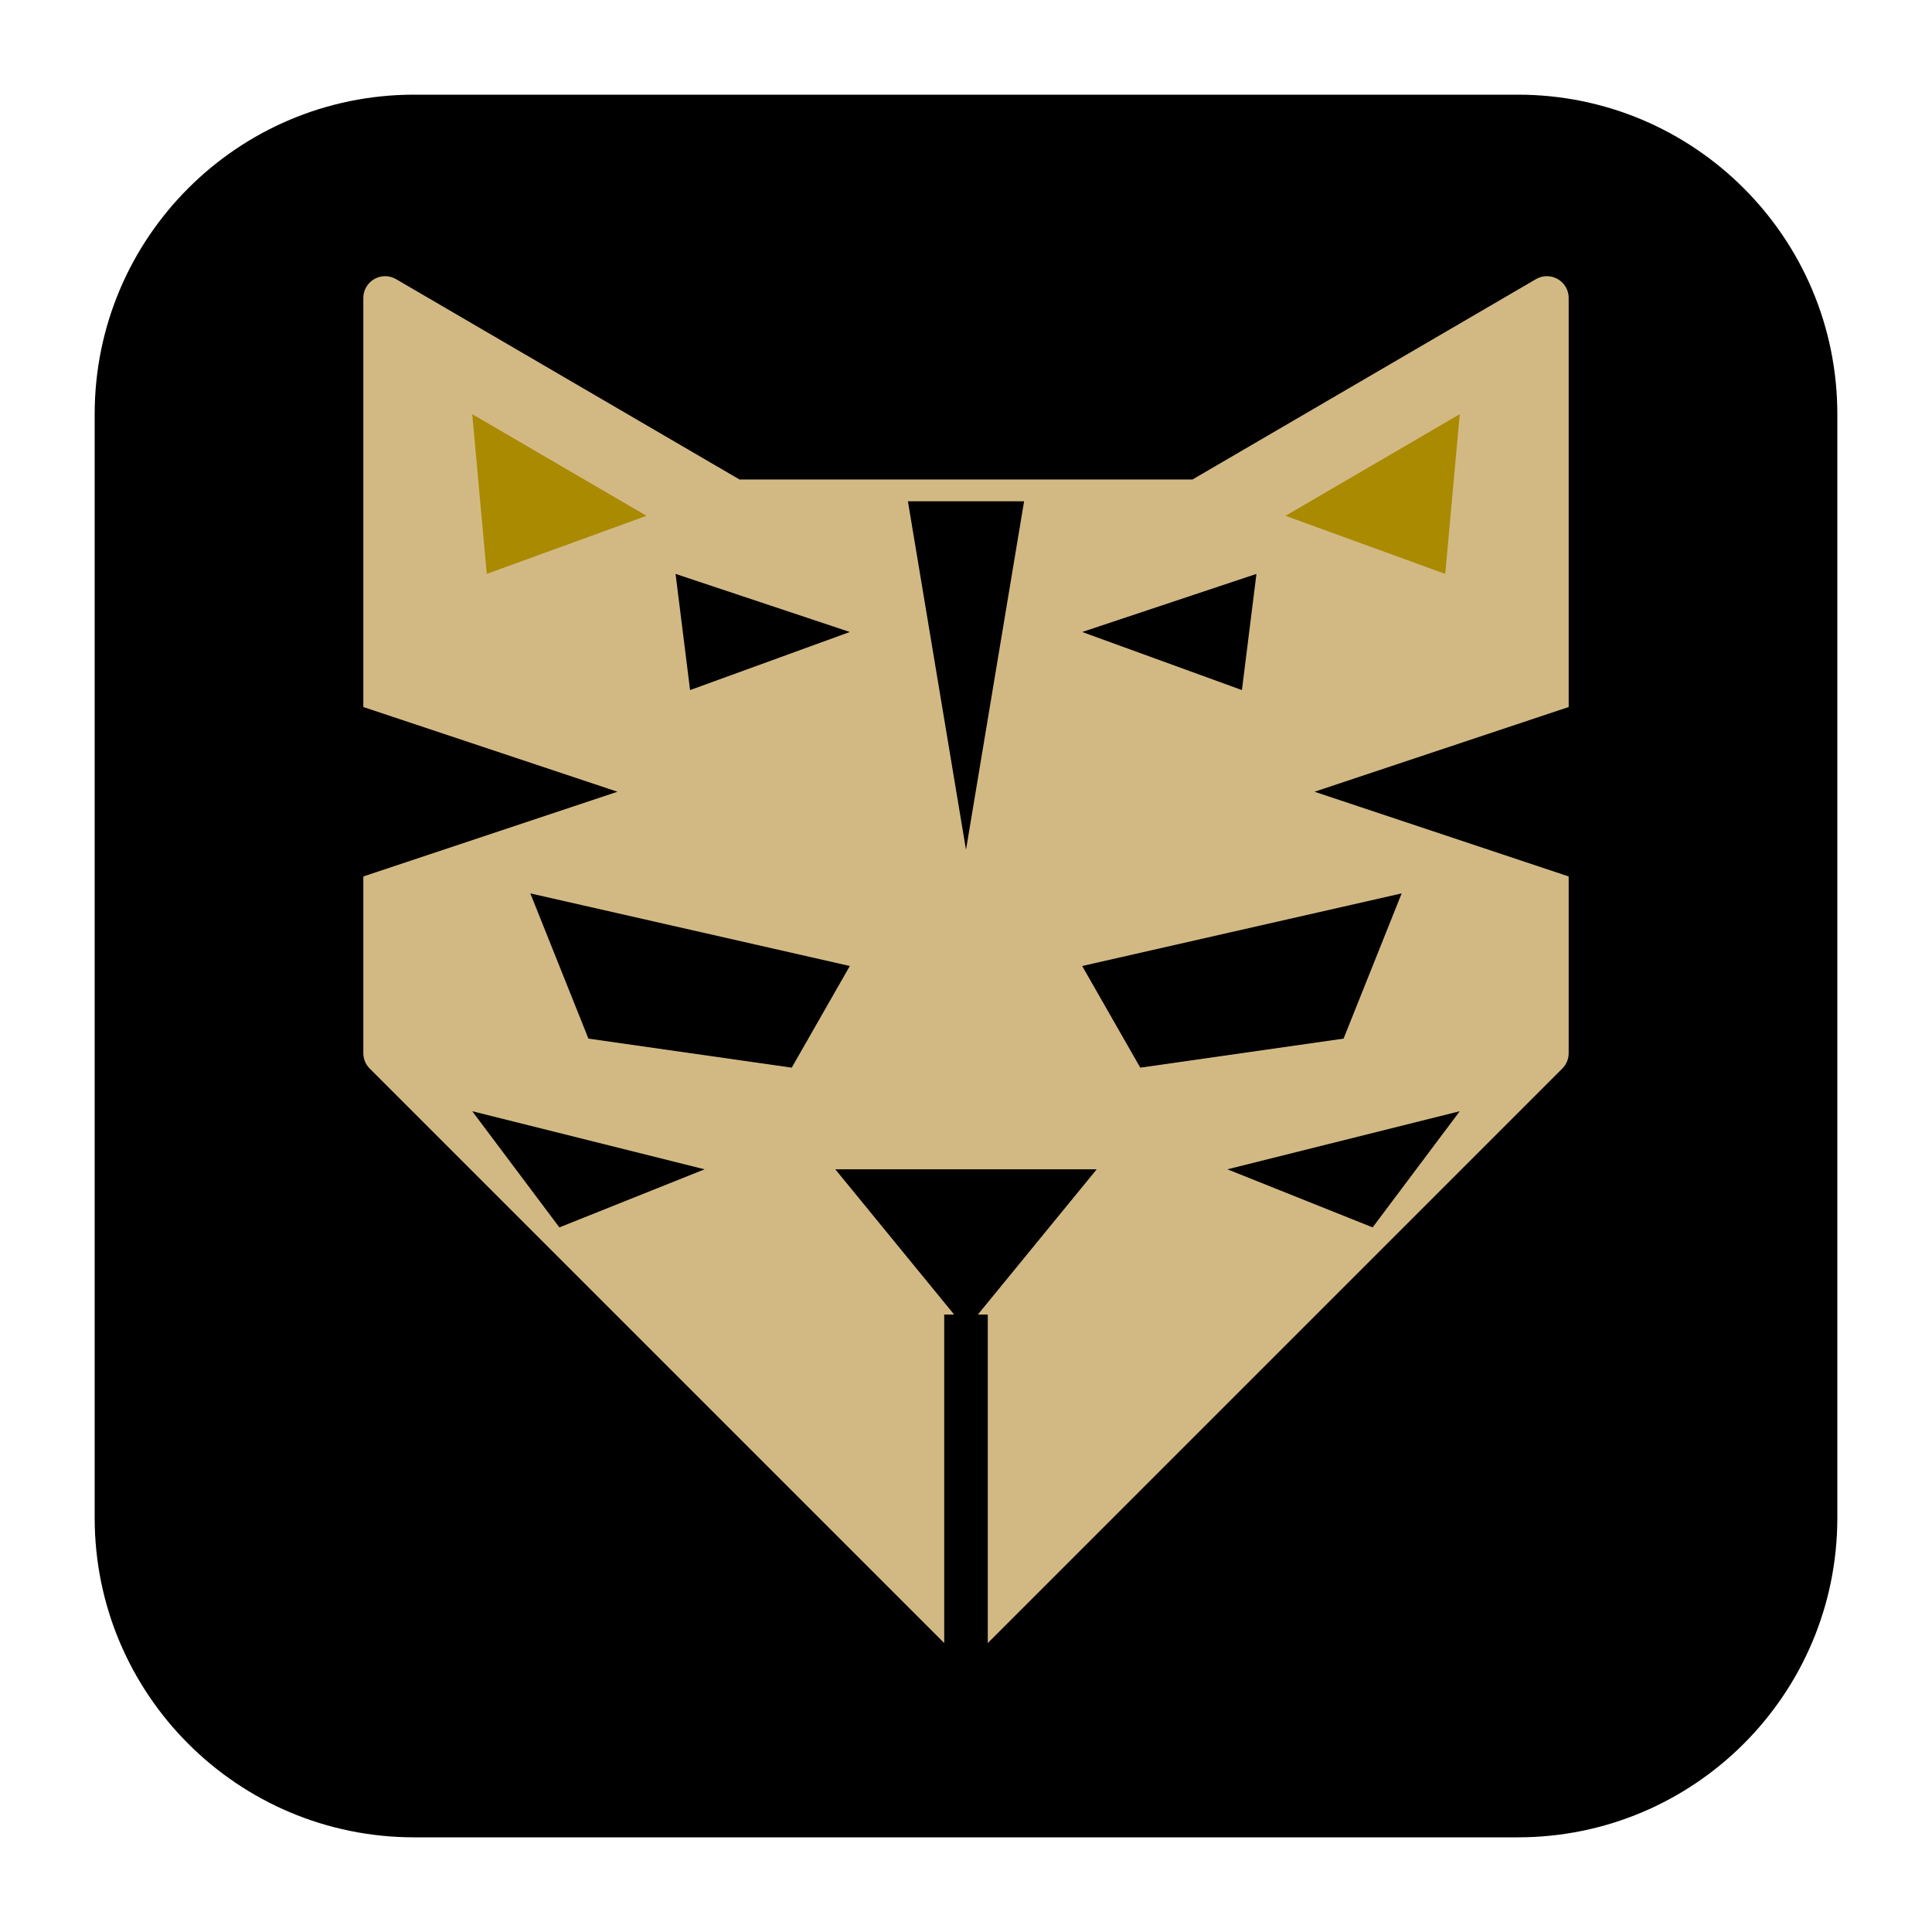
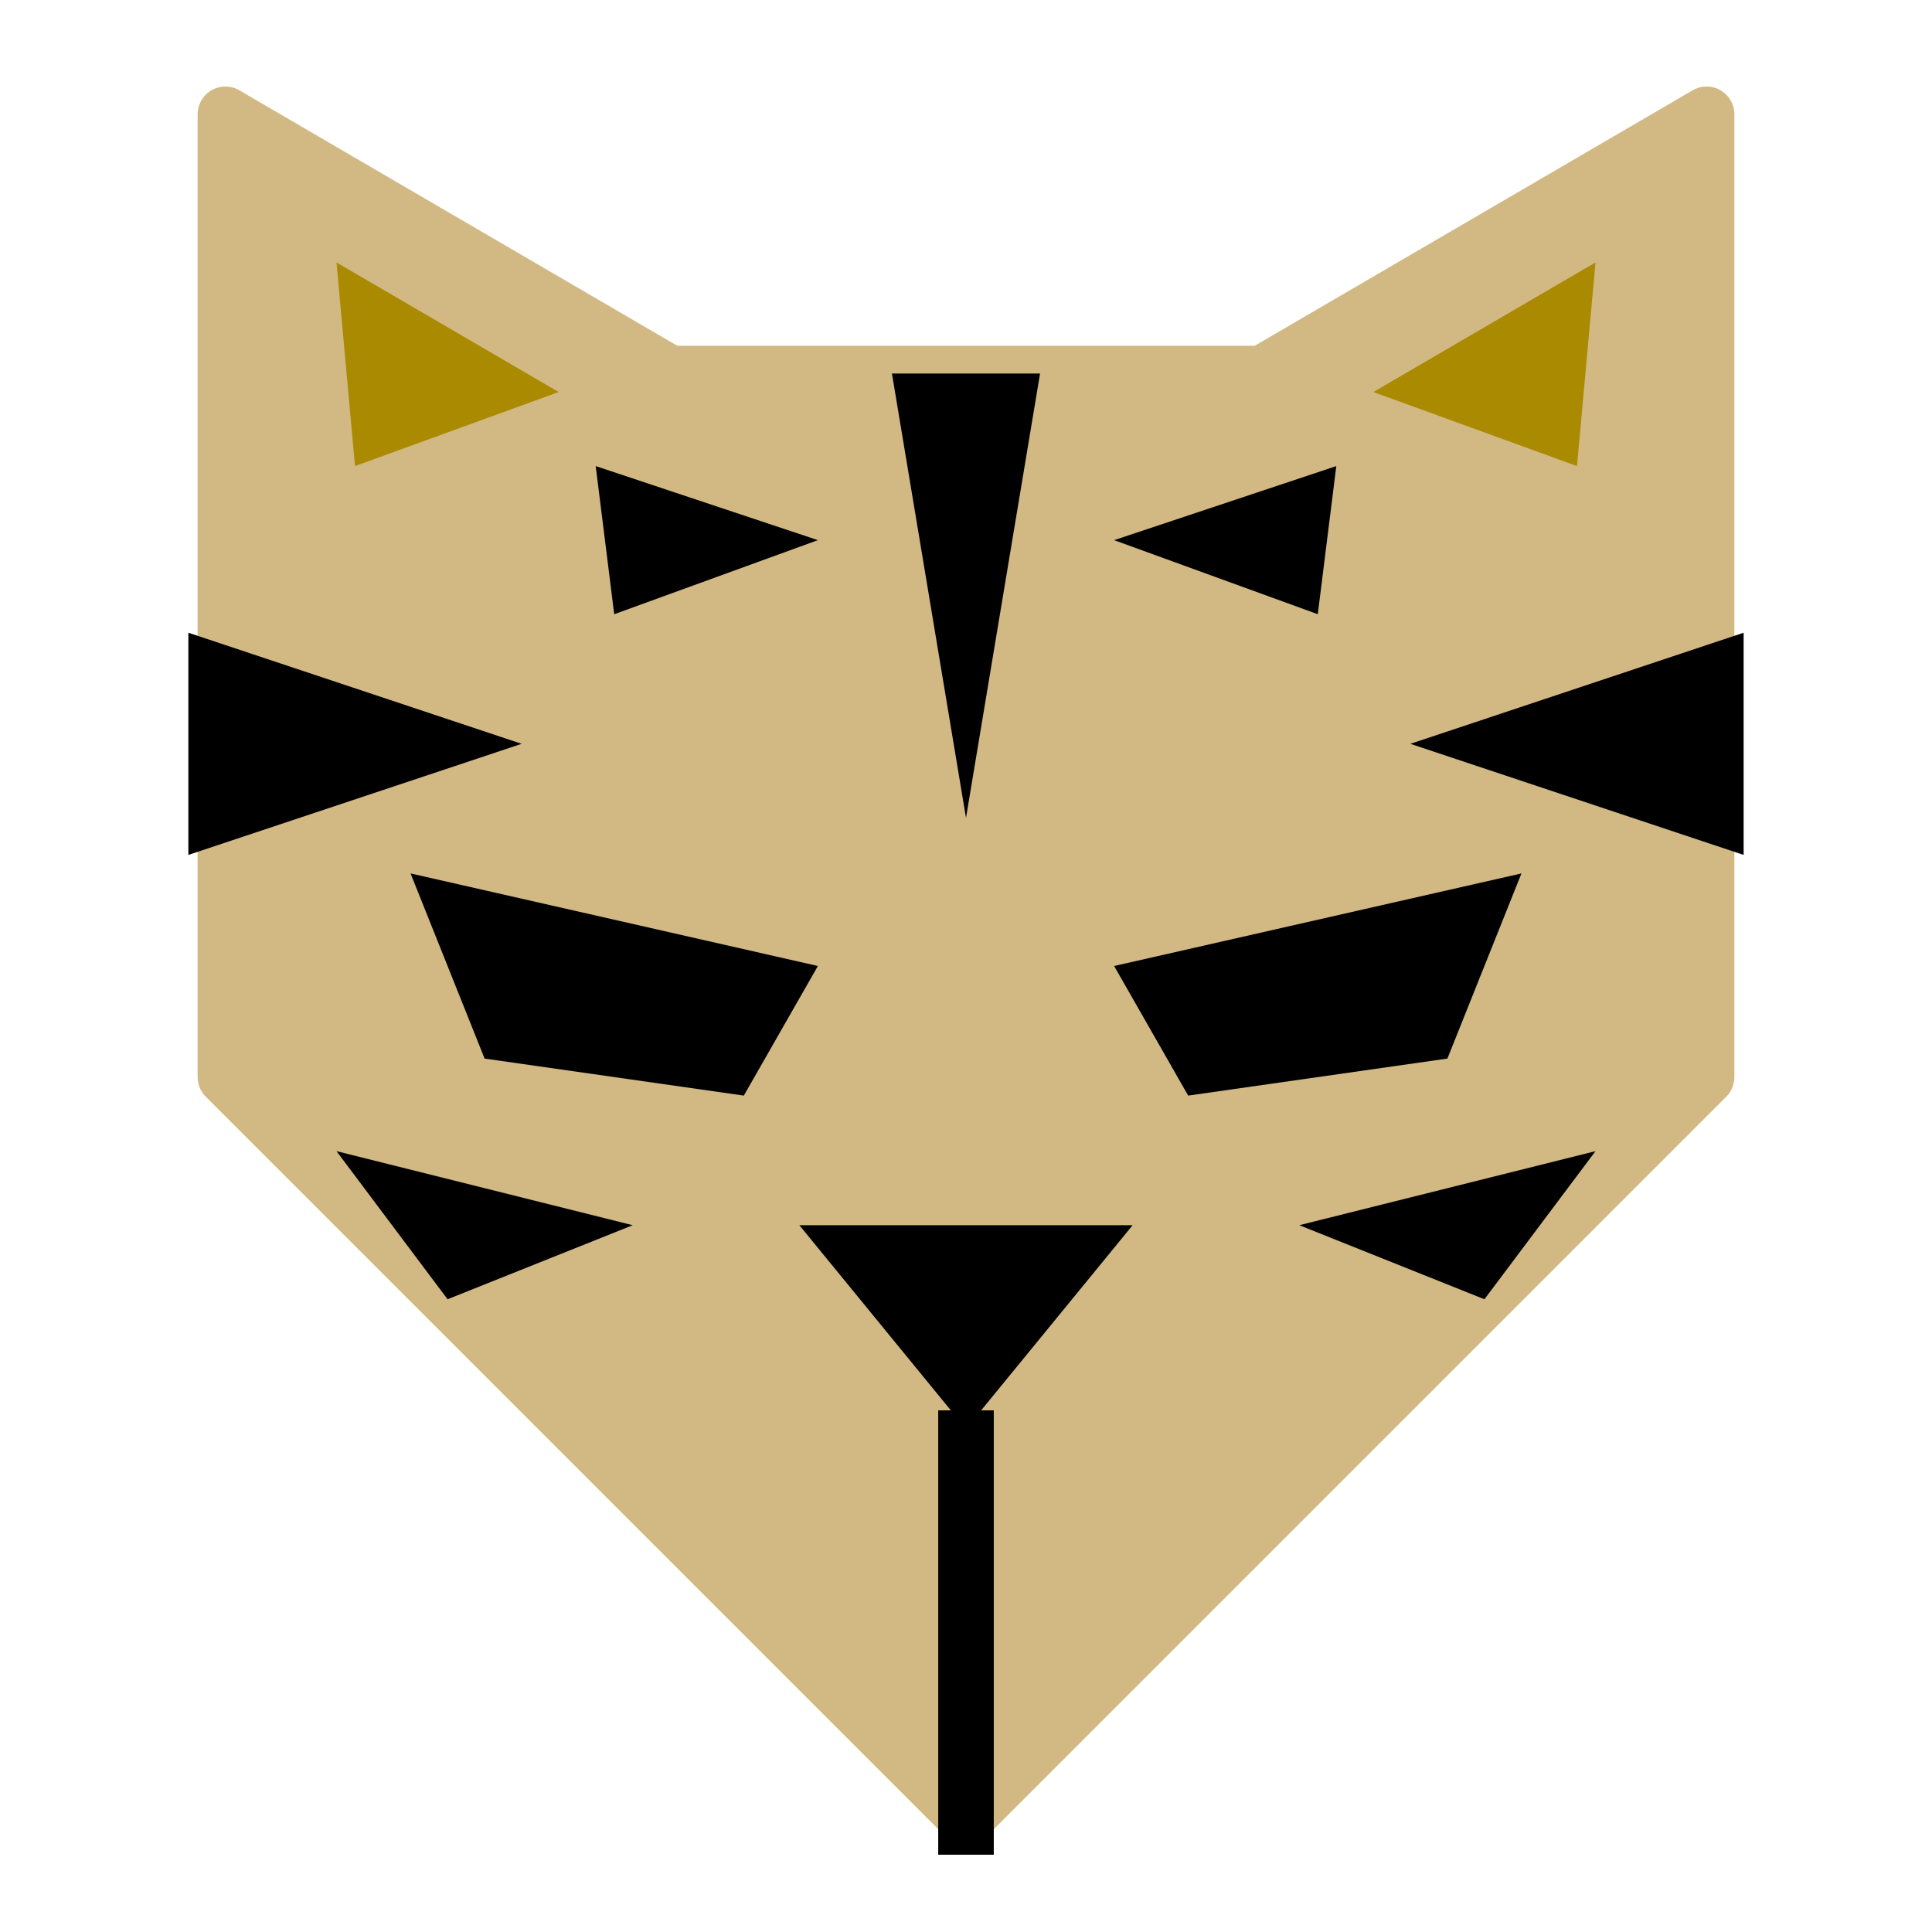
<svg xmlns="http://www.w3.org/2000/svg" viewBox="0 0 120 120">
-   <g transform="translate(60 60) scale(0.902) translate(-60.0 -60.0)">
-     <rect x="0" y="0" width="120" height="120" rx="22" fill="#000000" />
+   <g transform="translate(60 60) scale(1.150) translate(-60.0 -60.0)">
    <polygon points="20,14 44,28 76,28 100,14 100,66 60,106 20,66" fill="#D2B984" stroke="#D2B984" stroke-width="3" stroke-linejoin="round" />
    <g fill="#AA8A00">
      <polygon points="26,22 38,29 27,33" />
      <polygon points="94,22 82,29 93,33" />
    </g>
    <g fill="#000000">
      <polygon points="56,28 64,28 60,52" />
      <polygon points="40,33 52,37 41,41" />
      <polygon points="80,33 68,37 79,41" />
      <polygon points="18,42 36,48 18,54" />
      <polygon points="102,42 84,48 102,54" />
      <polygon points="26,70 42,74 32,78" />
      <polygon points="94,70 78,74 88,78" />
      <polygon points="30,55 52,60 48,67 34,65" />
      <polygon points="90,55 68,60 72,67 86,65" />
      <polygon points="51,74 69,74 60,85" />
      <rect x="58.5" y="84" width="3" height="24" />
    </g>
  </g>
</svg>
